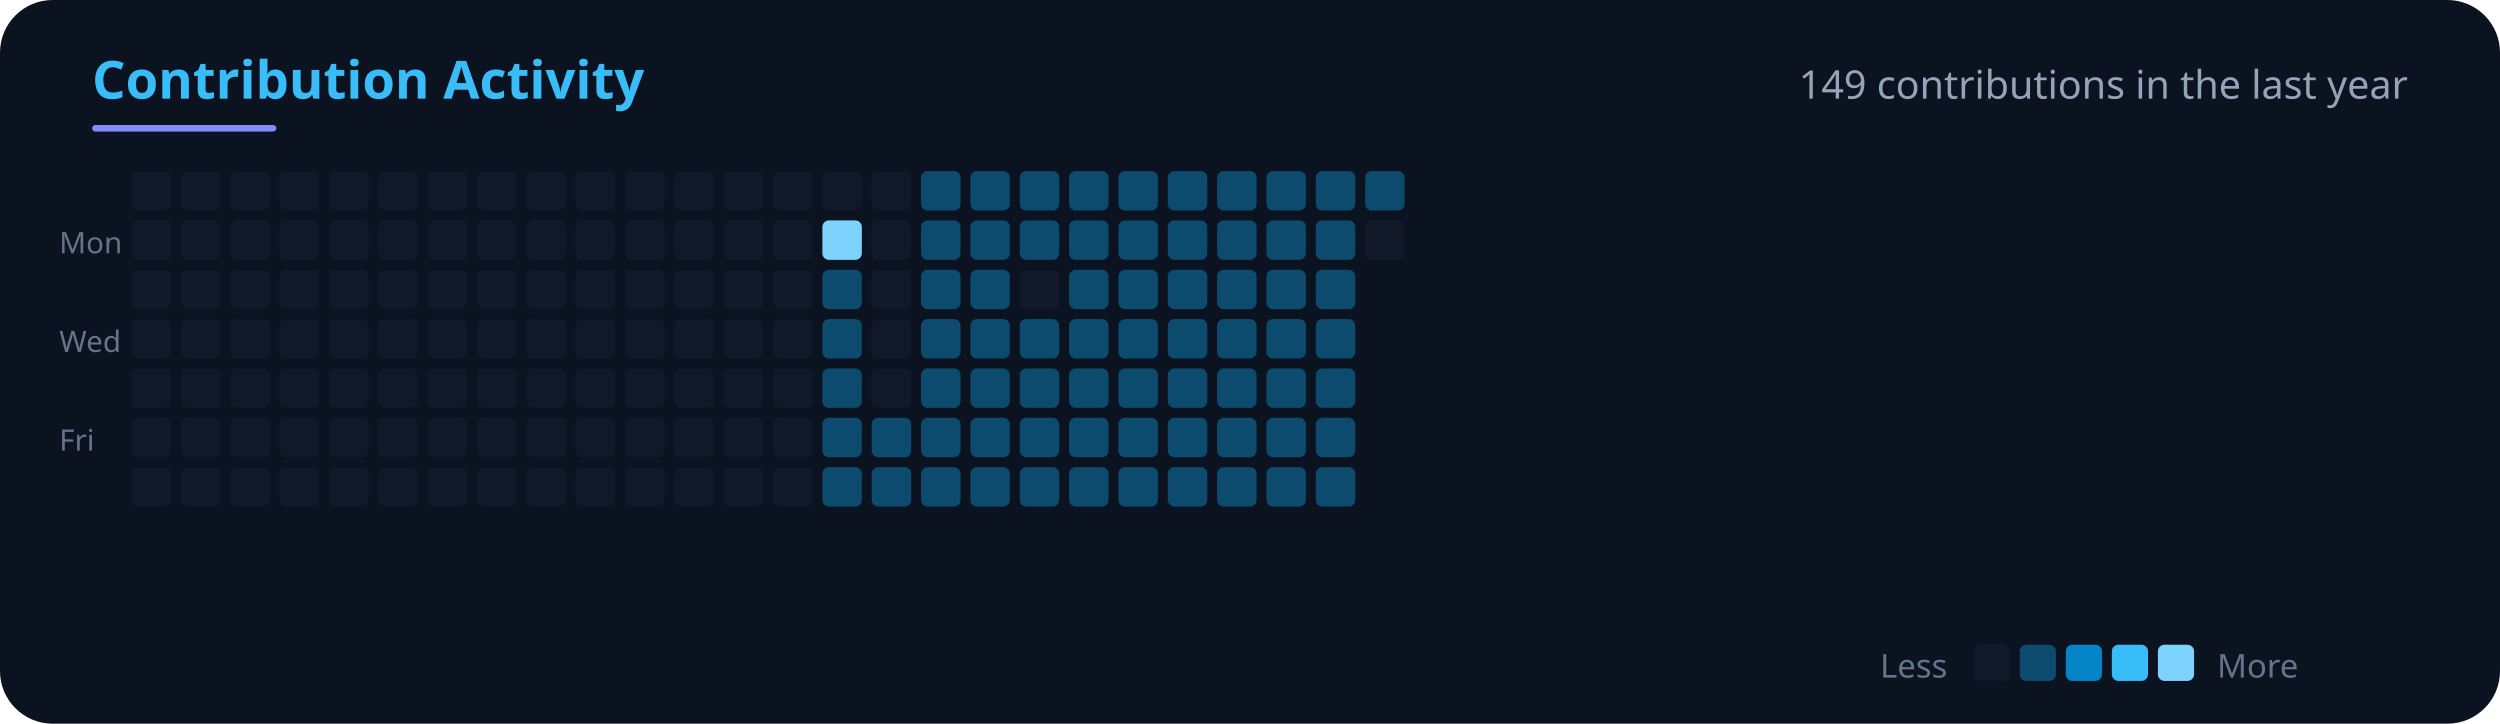
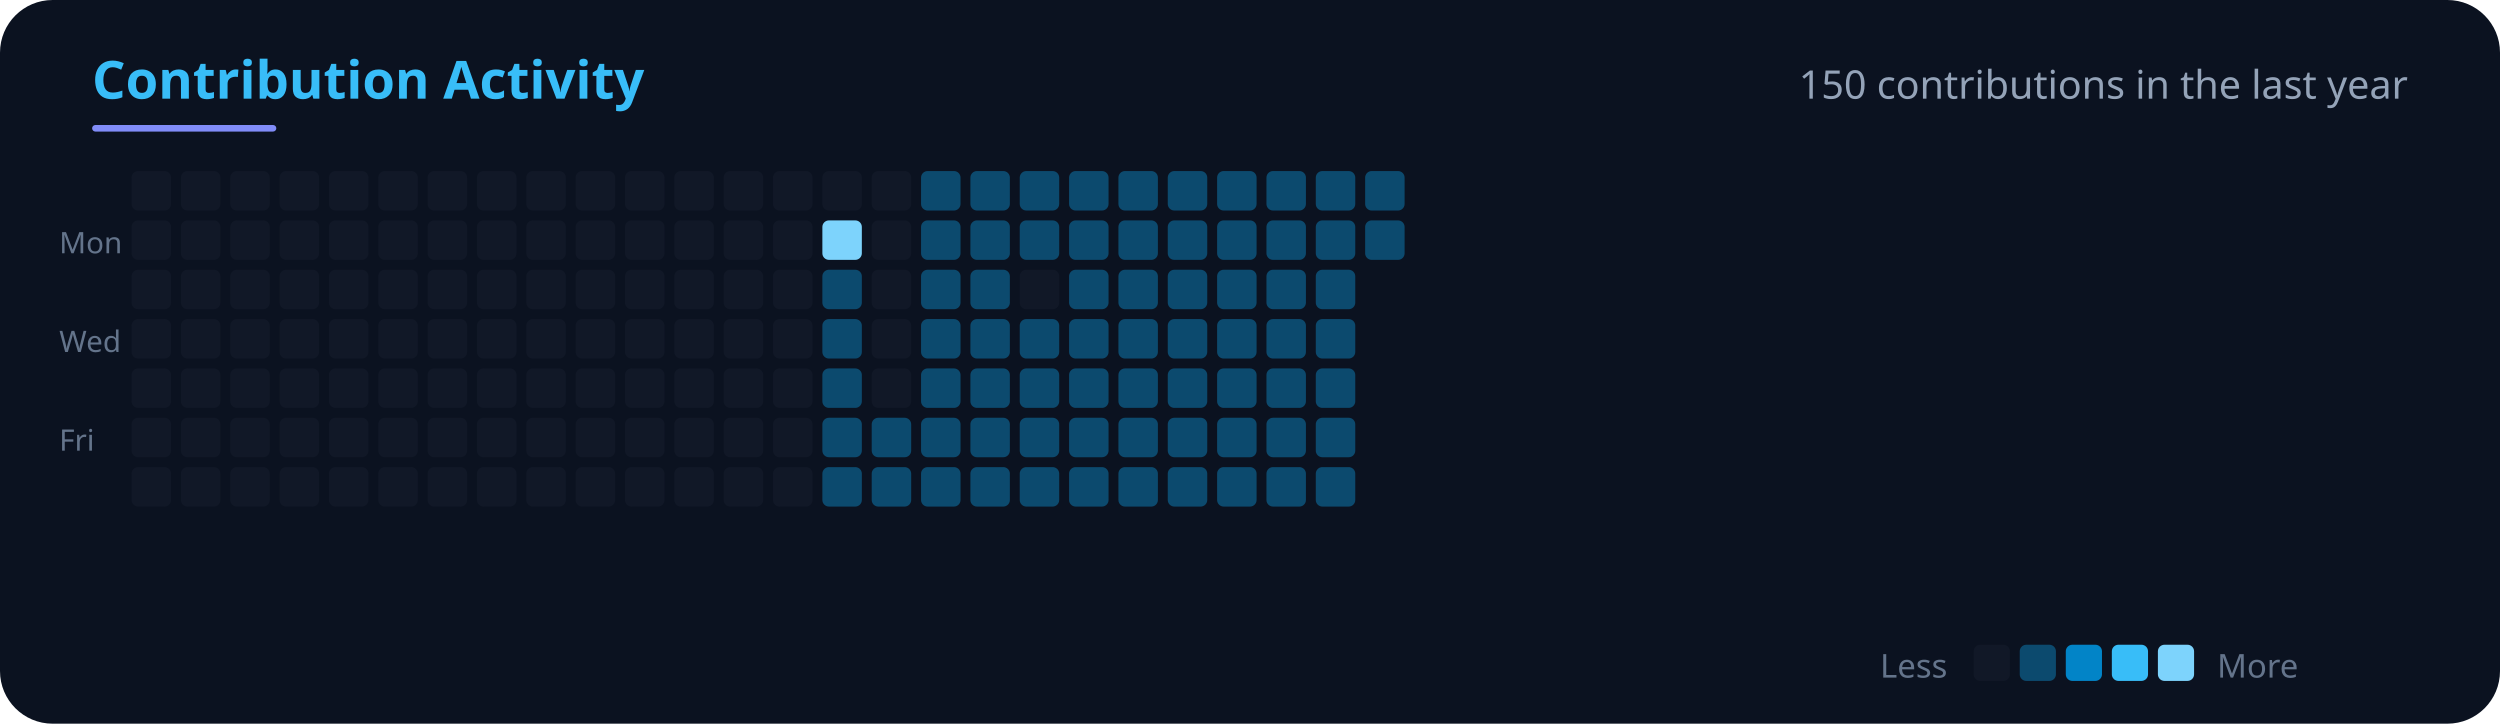
<svg xmlns="http://www.w3.org/2000/svg" width="760" height="220" viewBox="0 0 760 220" role="img">
  <rect width="100%" height="100%" rx="16" fill="#0B1220" />
  <text x="28" y="30" fill="#38BDF8" font-family="Segoe UI, Ubuntu, sans-serif" font-size="16" font-weight="700">Contribution Activity</text>
-   <text x="732" y="30" text-anchor="end" fill="#94A3B8" font-family="Segoe UI, Ubuntu, sans-serif" font-size="12">149 contributions in the last year</text>
+   <text x="732" y="30" text-anchor="end" fill="#94A3B8" font-family="Segoe UI, Ubuntu, sans-serif" font-size="12">150 contributions in the last year</text>
  <rect x="28" y="38" width="56" height="2" rx="1" fill="#818CF8" />
  <text x="18" y="77" fill="#64748B" font-family="Segoe UI, Ubuntu, sans-serif" font-size="9">Mon</text>
  <text x="18" y="107" fill="#64748B" font-family="Segoe UI, Ubuntu, sans-serif" font-size="9">Wed</text>
  <text x="18" y="137" fill="#64748B" font-family="Segoe UI, Ubuntu, sans-serif" font-size="9">Fri</text>
  <rect x="40" y="52" width="12" height="12" rx="2" fill="#111827" />
  <rect x="40" y="67" width="12" height="12" rx="2" fill="#111827" />
  <rect x="40" y="82" width="12" height="12" rx="2" fill="#111827" />
  <rect x="40" y="97" width="12" height="12" rx="2" fill="#111827" />
  <rect x="40" y="112" width="12" height="12" rx="2" fill="#111827" />
  <rect x="40" y="127" width="12" height="12" rx="2" fill="#111827" />
  <rect x="40" y="142" width="12" height="12" rx="2" fill="#111827" />
  <rect x="55" y="52" width="12" height="12" rx="2" fill="#111827" />
  <rect x="55" y="67" width="12" height="12" rx="2" fill="#111827" />
  <rect x="55" y="82" width="12" height="12" rx="2" fill="#111827" />
  <rect x="55" y="97" width="12" height="12" rx="2" fill="#111827" />
  <rect x="55" y="112" width="12" height="12" rx="2" fill="#111827" />
  <rect x="55" y="127" width="12" height="12" rx="2" fill="#111827" />
  <rect x="55" y="142" width="12" height="12" rx="2" fill="#111827" />
  <rect x="70" y="52" width="12" height="12" rx="2" fill="#111827" />
  <rect x="70" y="67" width="12" height="12" rx="2" fill="#111827" />
  <rect x="70" y="82" width="12" height="12" rx="2" fill="#111827" />
  <rect x="70" y="97" width="12" height="12" rx="2" fill="#111827" />
  <rect x="70" y="112" width="12" height="12" rx="2" fill="#111827" />
  <rect x="70" y="127" width="12" height="12" rx="2" fill="#111827" />
  <rect x="70" y="142" width="12" height="12" rx="2" fill="#111827" />
  <rect x="85" y="52" width="12" height="12" rx="2" fill="#111827" />
  <rect x="85" y="67" width="12" height="12" rx="2" fill="#111827" />
  <rect x="85" y="82" width="12" height="12" rx="2" fill="#111827" />
  <rect x="85" y="97" width="12" height="12" rx="2" fill="#111827" />
  <rect x="85" y="112" width="12" height="12" rx="2" fill="#111827" />
  <rect x="85" y="127" width="12" height="12" rx="2" fill="#111827" />
  <rect x="85" y="142" width="12" height="12" rx="2" fill="#111827" />
  <rect x="100" y="52" width="12" height="12" rx="2" fill="#111827" />
  <rect x="100" y="67" width="12" height="12" rx="2" fill="#111827" />
  <rect x="100" y="82" width="12" height="12" rx="2" fill="#111827" />
  <rect x="100" y="97" width="12" height="12" rx="2" fill="#111827" />
  <rect x="100" y="112" width="12" height="12" rx="2" fill="#111827" />
  <rect x="100" y="127" width="12" height="12" rx="2" fill="#111827" />
  <rect x="100" y="142" width="12" height="12" rx="2" fill="#111827" />
  <rect x="115" y="52" width="12" height="12" rx="2" fill="#111827" />
  <rect x="115" y="67" width="12" height="12" rx="2" fill="#111827" />
  <rect x="115" y="82" width="12" height="12" rx="2" fill="#111827" />
  <rect x="115" y="97" width="12" height="12" rx="2" fill="#111827" />
  <rect x="115" y="112" width="12" height="12" rx="2" fill="#111827" />
  <rect x="115" y="127" width="12" height="12" rx="2" fill="#111827" />
  <rect x="115" y="142" width="12" height="12" rx="2" fill="#111827" />
  <rect x="130" y="52" width="12" height="12" rx="2" fill="#111827" />
  <rect x="130" y="67" width="12" height="12" rx="2" fill="#111827" />
  <rect x="130" y="82" width="12" height="12" rx="2" fill="#111827" />
  <rect x="130" y="97" width="12" height="12" rx="2" fill="#111827" />
  <rect x="130" y="112" width="12" height="12" rx="2" fill="#111827" />
  <rect x="130" y="127" width="12" height="12" rx="2" fill="#111827" />
  <rect x="130" y="142" width="12" height="12" rx="2" fill="#111827" />
  <rect x="145" y="52" width="12" height="12" rx="2" fill="#111827" />
  <rect x="145" y="67" width="12" height="12" rx="2" fill="#111827" />
  <rect x="145" y="82" width="12" height="12" rx="2" fill="#111827" />
  <rect x="145" y="97" width="12" height="12" rx="2" fill="#111827" />
  <rect x="145" y="112" width="12" height="12" rx="2" fill="#111827" />
  <rect x="145" y="127" width="12" height="12" rx="2" fill="#111827" />
  <rect x="145" y="142" width="12" height="12" rx="2" fill="#111827" />
  <rect x="160" y="52" width="12" height="12" rx="2" fill="#111827" />
  <rect x="160" y="67" width="12" height="12" rx="2" fill="#111827" />
  <rect x="160" y="82" width="12" height="12" rx="2" fill="#111827" />
  <rect x="160" y="97" width="12" height="12" rx="2" fill="#111827" />
  <rect x="160" y="112" width="12" height="12" rx="2" fill="#111827" />
  <rect x="160" y="127" width="12" height="12" rx="2" fill="#111827" />
  <rect x="160" y="142" width="12" height="12" rx="2" fill="#111827" />
  <rect x="175" y="52" width="12" height="12" rx="2" fill="#111827" />
  <rect x="175" y="67" width="12" height="12" rx="2" fill="#111827" />
  <rect x="175" y="82" width="12" height="12" rx="2" fill="#111827" />
  <rect x="175" y="97" width="12" height="12" rx="2" fill="#111827" />
  <rect x="175" y="112" width="12" height="12" rx="2" fill="#111827" />
  <rect x="175" y="127" width="12" height="12" rx="2" fill="#111827" />
  <rect x="175" y="142" width="12" height="12" rx="2" fill="#111827" />
  <rect x="190" y="52" width="12" height="12" rx="2" fill="#111827" />
  <rect x="190" y="67" width="12" height="12" rx="2" fill="#111827" />
  <rect x="190" y="82" width="12" height="12" rx="2" fill="#111827" />
  <rect x="190" y="97" width="12" height="12" rx="2" fill="#111827" />
  <rect x="190" y="112" width="12" height="12" rx="2" fill="#111827" />
  <rect x="190" y="127" width="12" height="12" rx="2" fill="#111827" />
  <rect x="190" y="142" width="12" height="12" rx="2" fill="#111827" />
  <rect x="205" y="52" width="12" height="12" rx="2" fill="#111827" />
  <rect x="205" y="67" width="12" height="12" rx="2" fill="#111827" />
  <rect x="205" y="82" width="12" height="12" rx="2" fill="#111827" />
  <rect x="205" y="97" width="12" height="12" rx="2" fill="#111827" />
  <rect x="205" y="112" width="12" height="12" rx="2" fill="#111827" />
  <rect x="205" y="127" width="12" height="12" rx="2" fill="#111827" />
  <rect x="205" y="142" width="12" height="12" rx="2" fill="#111827" />
  <rect x="220" y="52" width="12" height="12" rx="2" fill="#111827" />
  <rect x="220" y="67" width="12" height="12" rx="2" fill="#111827" />
  <rect x="220" y="82" width="12" height="12" rx="2" fill="#111827" />
  <rect x="220" y="97" width="12" height="12" rx="2" fill="#111827" />
  <rect x="220" y="112" width="12" height="12" rx="2" fill="#111827" />
  <rect x="220" y="127" width="12" height="12" rx="2" fill="#111827" />
  <rect x="220" y="142" width="12" height="12" rx="2" fill="#111827" />
  <rect x="235" y="52" width="12" height="12" rx="2" fill="#111827" />
  <rect x="235" y="67" width="12" height="12" rx="2" fill="#111827" />
  <rect x="235" y="82" width="12" height="12" rx="2" fill="#111827" />
  <rect x="235" y="97" width="12" height="12" rx="2" fill="#111827" />
  <rect x="235" y="112" width="12" height="12" rx="2" fill="#111827" />
  <rect x="235" y="127" width="12" height="12" rx="2" fill="#111827" />
  <rect x="235" y="142" width="12" height="12" rx="2" fill="#111827" />
  <rect x="250" y="52" width="12" height="12" rx="2" fill="#111827" />
  <rect x="250" y="67" width="12" height="12" rx="2" fill="#7DD3FC" />
  <rect x="250" y="82" width="12" height="12" rx="2" fill="#0C4A6E" />
  <rect x="250" y="97" width="12" height="12" rx="2" fill="#0C4A6E" />
  <rect x="250" y="112" width="12" height="12" rx="2" fill="#0C4A6E" />
  <rect x="250" y="127" width="12" height="12" rx="2" fill="#0C4A6E" />
  <rect x="250" y="142" width="12" height="12" rx="2" fill="#0C4A6E" />
  <rect x="265" y="52" width="12" height="12" rx="2" fill="#111827" />
  <rect x="265" y="67" width="12" height="12" rx="2" fill="#111827" />
  <rect x="265" y="82" width="12" height="12" rx="2" fill="#111827" />
  <rect x="265" y="97" width="12" height="12" rx="2" fill="#111827" />
  <rect x="265" y="112" width="12" height="12" rx="2" fill="#111827" />
  <rect x="265" y="127" width="12" height="12" rx="2" fill="#0C4A6E" />
  <rect x="265" y="142" width="12" height="12" rx="2" fill="#0C4A6E" />
  <rect x="280" y="52" width="12" height="12" rx="2" fill="#0C4A6E" />
  <rect x="280" y="67" width="12" height="12" rx="2" fill="#0C4A6E" />
  <rect x="280" y="82" width="12" height="12" rx="2" fill="#0C4A6E" />
  <rect x="280" y="97" width="12" height="12" rx="2" fill="#0C4A6E" />
  <rect x="280" y="112" width="12" height="12" rx="2" fill="#0C4A6E" />
  <rect x="280" y="127" width="12" height="12" rx="2" fill="#0C4A6E" />
  <rect x="280" y="142" width="12" height="12" rx="2" fill="#0C4A6E" />
  <rect x="295" y="52" width="12" height="12" rx="2" fill="#0C4A6E" />
  <rect x="295" y="67" width="12" height="12" rx="2" fill="#0C4A6E" />
  <rect x="295" y="82" width="12" height="12" rx="2" fill="#0C4A6E" />
  <rect x="295" y="97" width="12" height="12" rx="2" fill="#0C4A6E" />
  <rect x="295" y="112" width="12" height="12" rx="2" fill="#0C4A6E" />
  <rect x="295" y="127" width="12" height="12" rx="2" fill="#0C4A6E" />
  <rect x="295" y="142" width="12" height="12" rx="2" fill="#0C4A6E" />
  <rect x="310" y="52" width="12" height="12" rx="2" fill="#0C4A6E" />
  <rect x="310" y="67" width="12" height="12" rx="2" fill="#0C4A6E" />
  <rect x="310" y="82" width="12" height="12" rx="2" fill="#111827" />
  <rect x="310" y="97" width="12" height="12" rx="2" fill="#0C4A6E" />
  <rect x="310" y="112" width="12" height="12" rx="2" fill="#0C4A6E" />
  <rect x="310" y="127" width="12" height="12" rx="2" fill="#0C4A6E" />
  <rect x="310" y="142" width="12" height="12" rx="2" fill="#0C4A6E" />
  <rect x="325" y="52" width="12" height="12" rx="2" fill="#0C4A6E" />
  <rect x="325" y="67" width="12" height="12" rx="2" fill="#0C4A6E" />
  <rect x="325" y="82" width="12" height="12" rx="2" fill="#0C4A6E" />
  <rect x="325" y="97" width="12" height="12" rx="2" fill="#0C4A6E" />
  <rect x="325" y="112" width="12" height="12" rx="2" fill="#0C4A6E" />
  <rect x="325" y="127" width="12" height="12" rx="2" fill="#0C4A6E" />
  <rect x="325" y="142" width="12" height="12" rx="2" fill="#0C4A6E" />
  <rect x="340" y="52" width="12" height="12" rx="2" fill="#0C4A6E" />
  <rect x="340" y="67" width="12" height="12" rx="2" fill="#0C4A6E" />
  <rect x="340" y="82" width="12" height="12" rx="2" fill="#0C4A6E" />
  <rect x="340" y="97" width="12" height="12" rx="2" fill="#0C4A6E" />
  <rect x="340" y="112" width="12" height="12" rx="2" fill="#0C4A6E" />
  <rect x="340" y="127" width="12" height="12" rx="2" fill="#0C4A6E" />
  <rect x="340" y="142" width="12" height="12" rx="2" fill="#0C4A6E" />
  <rect x="355" y="52" width="12" height="12" rx="2" fill="#0C4A6E" />
  <rect x="355" y="67" width="12" height="12" rx="2" fill="#0C4A6E" />
  <rect x="355" y="82" width="12" height="12" rx="2" fill="#0C4A6E" />
  <rect x="355" y="97" width="12" height="12" rx="2" fill="#0C4A6E" />
  <rect x="355" y="112" width="12" height="12" rx="2" fill="#0C4A6E" />
  <rect x="355" y="127" width="12" height="12" rx="2" fill="#0C4A6E" />
  <rect x="355" y="142" width="12" height="12" rx="2" fill="#0C4A6E" />
  <rect x="370" y="52" width="12" height="12" rx="2" fill="#0C4A6E" />
  <rect x="370" y="67" width="12" height="12" rx="2" fill="#0C4A6E" />
  <rect x="370" y="82" width="12" height="12" rx="2" fill="#0C4A6E" />
  <rect x="370" y="97" width="12" height="12" rx="2" fill="#0C4A6E" />
  <rect x="370" y="112" width="12" height="12" rx="2" fill="#0C4A6E" />
  <rect x="370" y="127" width="12" height="12" rx="2" fill="#0C4A6E" />
  <rect x="370" y="142" width="12" height="12" rx="2" fill="#0C4A6E" />
  <rect x="385" y="52" width="12" height="12" rx="2" fill="#0C4A6E" />
  <rect x="385" y="67" width="12" height="12" rx="2" fill="#0C4A6E" />
  <rect x="385" y="82" width="12" height="12" rx="2" fill="#0C4A6E" />
  <rect x="385" y="97" width="12" height="12" rx="2" fill="#0C4A6E" />
  <rect x="385" y="112" width="12" height="12" rx="2" fill="#0C4A6E" />
  <rect x="385" y="127" width="12" height="12" rx="2" fill="#0C4A6E" />
  <rect x="385" y="142" width="12" height="12" rx="2" fill="#0C4A6E" />
  <rect x="400" y="52" width="12" height="12" rx="2" fill="#0C4A6E" />
  <rect x="400" y="67" width="12" height="12" rx="2" fill="#0C4A6E" />
  <rect x="400" y="82" width="12" height="12" rx="2" fill="#0C4A6E" />
  <rect x="400" y="97" width="12" height="12" rx="2" fill="#0C4A6E" />
  <rect x="400" y="112" width="12" height="12" rx="2" fill="#0C4A6E" />
  <rect x="400" y="127" width="12" height="12" rx="2" fill="#0C4A6E" />
  <rect x="400" y="142" width="12" height="12" rx="2" fill="#0C4A6E" />
  <rect x="415" y="52" width="12" height="12" rx="2" fill="#0C4A6E" />
-   <rect x="415" y="67" width="12" height="12" rx="2" fill="#111827" />
+   <rect x="415" y="67" width="12" height="12" rx="2" fill="#0C4A6E" />
  <text x="592" y="206" text-anchor="end" fill="#64748B" font-size="10" font-family="Segoe UI, Ubuntu, sans-serif">Less</text>
  <rect x="600" y="196" width="11" height="11" rx="2" fill="#111827" />
  <rect x="614" y="196" width="11" height="11" rx="2" fill="#0C4A6E" />
  <rect x="628" y="196" width="11" height="11" rx="2" fill="#0284C7" />
  <rect x="642" y="196" width="11" height="11" rx="2" fill="#38BDF8" />
  <rect x="656" y="196" width="11" height="11" rx="2" fill="#7DD3FC" />
  <text x="674" y="206" fill="#64748B" font-size="10" font-family="Segoe UI, Ubuntu, sans-serif">More</text>
</svg>
